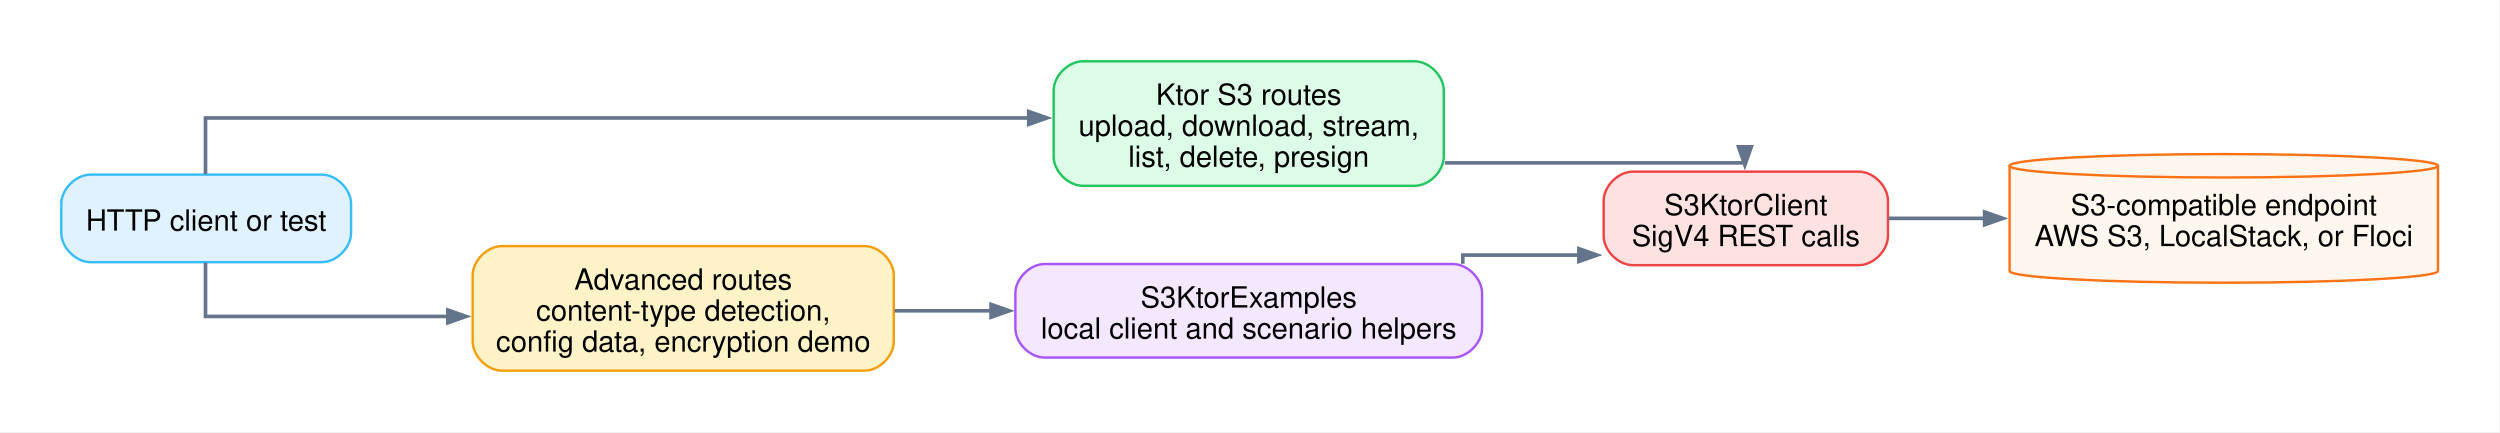
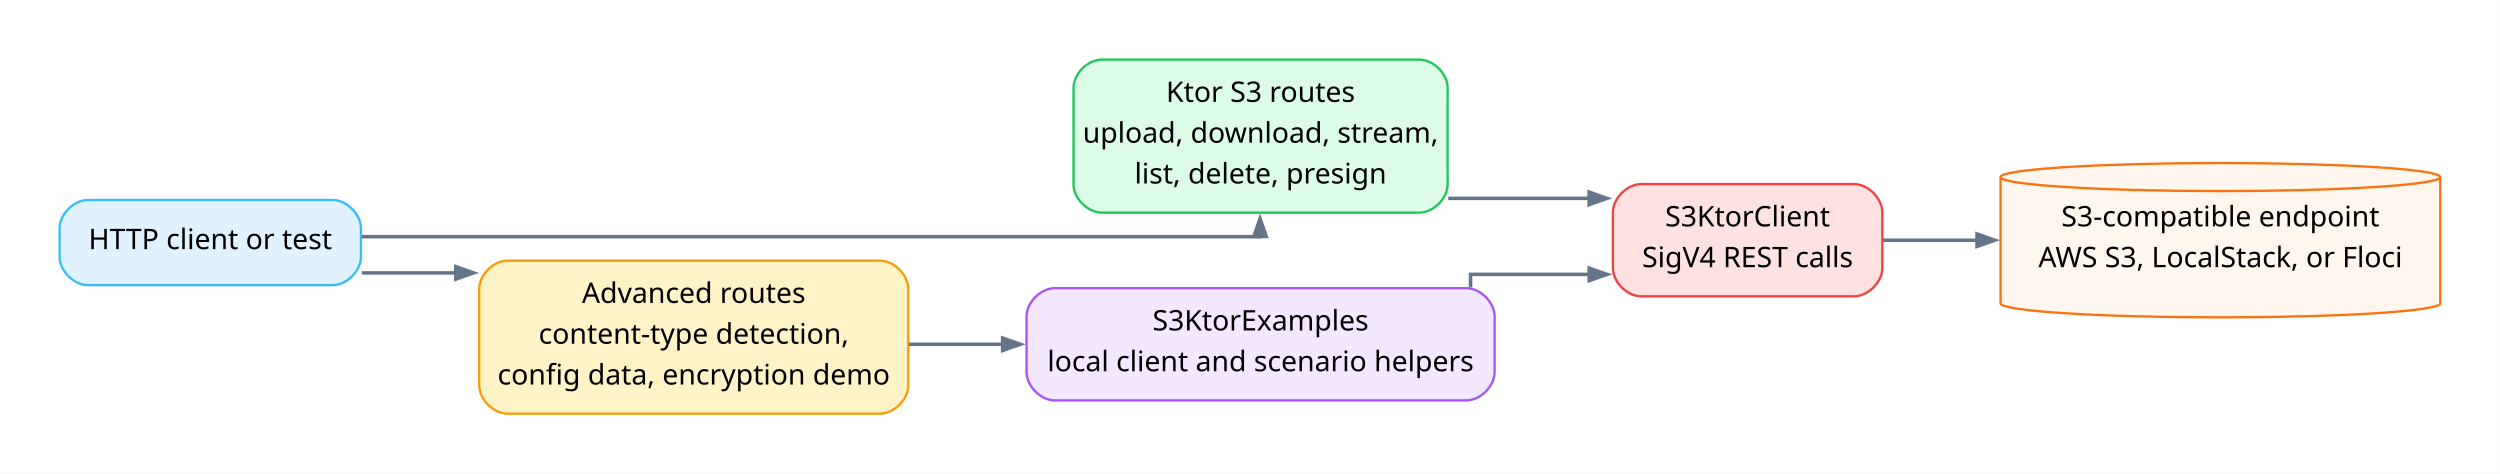
- <svg xmlns="http://www.w3.org/2000/svg" width="1028pt" height="178pt" viewBox="0.00 0.00 1028.00 178.00">
-   <g id="graph0" class="graph" transform="scale(1 1) rotate(0) translate(25.2 152.41)">
-     <polygon fill="#ffffff" stroke="none" points="-25.2,25.2 -25.2,-152.41 1002.5,-152.41 1002.5,25.2 -25.2,25.2" />
+ <svg xmlns="http://www.w3.org/2000/svg" width="1057pt" height="200pt" viewBox="0.00 0.00 1057.00 200.00">
+   <g id="graph0" class="graph" transform="scale(1 1) rotate(0) translate(25.2 174.91)">
+     <polygon fill="#ffffff" stroke="none" points="-25.2,25.2 -25.2,-174.91 1031.75,-174.91 1031.75,25.2 -25.2,25.2" />
    <g id="node1" class="node">
-       <path fill="#e0f2fe" stroke="#38bdf8" d="M107.16,-80.61C107.16,-80.61 12,-80.61 12,-80.61 6,-80.61 0,-74.61 0,-68.61 0,-68.61 0,-56.61 0,-56.61 0,-50.61 6,-44.61 12,-44.61 12,-44.61 107.16,-44.61 107.16,-44.61 113.16,-44.61 119.16,-50.61 119.16,-56.61 119.16,-56.61 119.16,-68.61 119.16,-68.61 119.16,-74.61 113.16,-80.61 107.16,-80.61" />
-       <text xml:space="preserve" text-anchor="middle" x="59.58" y="-57.58" font-family="Helvetica,sans-Serif" font-size="12.00">HTTP client or test</text>
+       <path fill="#e0f2fe" stroke="#38bdf8" d="M115.41,-90.35C115.41,-90.35 12,-90.35 12,-90.35 6,-90.35 0,-84.35 0,-78.35 0,-78.35 0,-66.35 0,-66.35 0,-60.35 6,-54.35 12,-54.35 12,-54.35 115.41,-54.35 115.41,-54.35 121.41,-54.35 127.41,-60.35 127.41,-66.35 127.41,-66.35 127.41,-78.35 127.41,-78.35 127.41,-84.35 121.41,-90.35 115.41,-90.35" />
+       <text xml:space="preserve" text-anchor="middle" x="63.71" y="-69.58" font-family="Architects Daughter" font-size="12.00">HTTP client or test</text>
    </g>
    <g id="node2" class="node">
-       <path fill="#dcfce7" stroke="#22c55e" d="M556.48,-127.21C556.48,-127.21 420.07,-127.21 420.07,-127.21 414.07,-127.21 408.07,-121.21 408.07,-115.21 408.07,-115.21 408.07,-88 408.07,-88 408.07,-82 414.07,-76 420.07,-76 420.07,-76 556.48,-76 556.48,-76 562.48,-76 568.48,-82 568.48,-88 568.48,-88 568.48,-115.21 568.48,-115.21 568.48,-121.21 562.48,-127.21 556.48,-127.21" />
-       <text xml:space="preserve" text-anchor="middle" x="488.27" y="-109.33" font-family="Helvetica,sans-Serif" font-size="12.00">Ktor S3 routes</text>
-       <text xml:space="preserve" text-anchor="middle" x="488.27" y="-96.58" font-family="Helvetica,sans-Serif" font-size="12.00">upload, download, stream,</text>
-       <text xml:space="preserve" text-anchor="middle" x="488.27" y="-83.83" font-family="Helvetica,sans-Serif" font-size="12.00">list, delete, presign</text>
+       <path fill="#dcfce7" stroke="#22c55e" d="M574.86,-149.71C574.86,-149.71 440.69,-149.71 440.69,-149.71 434.69,-149.71 428.69,-143.71 428.69,-137.71 428.69,-137.71 428.69,-97 428.69,-97 428.69,-91 434.69,-85 440.69,-85 440.69,-85 574.86,-85 574.86,-85 580.86,-85 586.86,-91 586.86,-97 586.86,-97 586.86,-137.71 586.86,-137.71 586.86,-143.71 580.86,-149.71 574.86,-149.71" />
+       <text xml:space="preserve" text-anchor="middle" x="507.77" y="-131.83" font-family="Architects Daughter" font-size="12.00">Ktor S3 routes</text>
+       <text xml:space="preserve" text-anchor="middle" x="507.77" y="-114.58" font-family="Architects Daughter" font-size="12.00">upload, download, stream,</text>
+       <text xml:space="preserve" text-anchor="middle" x="507.77" y="-97.33" font-family="Architects Daughter" font-size="12.00">list, delete, presign</text>
    </g>
    <g id="edge1" class="edge">
-       <path fill="none" stroke="#64748b" stroke-width="1.5" d="M59.3,-80.84C59.3,-91.91 59.3,-103.91 59.3,-103.91 59.3,-103.91 397.82,-103.91 397.82,-103.91" />
-       <polygon fill="#64748b" stroke="#64748b" stroke-width="1.5" points="397.82,-106.53 405.32,-103.91 397.82,-101.28 397.82,-106.53" />
+       <path fill="none" stroke="#64748b" stroke-width="1.5" d="M127.77,-74.85C250.68,-74.85 507.55,-74.85 507.55,-74.85 507.55,-74.85 507.55,-75.84 507.55,-75.84" />
+       <polygon fill="#64748b" stroke="#64748b" stroke-width="1.5" points="504.93,-74.94 507.55,-82.44 510.18,-74.94 504.93,-74.94" />
    </g>
    <g id="node3" class="node">
-       <path fill="#fef3c7" stroke="#f59e0b" d="M330.32,-51.21C330.32,-51.21 181.16,-51.21 181.16,-51.21 175.16,-51.21 169.16,-45.21 169.16,-39.21 169.16,-39.21 169.16,-12 169.16,-12 169.16,-6 175.16,0 181.16,0 181.16,0 330.32,0 330.32,0 336.32,0 342.32,-6 342.32,-12 342.32,-12 342.32,-39.21 342.32,-39.21 342.32,-45.21 336.32,-51.21 330.32,-51.21" />
-       <text xml:space="preserve" text-anchor="middle" x="255.74" y="-33.33" font-family="Helvetica,sans-Serif" font-size="12.00">Advanced routes</text>
-       <text xml:space="preserve" text-anchor="middle" x="255.74" y="-20.58" font-family="Helvetica,sans-Serif" font-size="12.00">content-type detection,</text>
-       <text xml:space="preserve" text-anchor="middle" x="255.74" y="-7.83" font-family="Helvetica,sans-Serif" font-size="12.00">config data, encryption demo</text>
+       <path fill="#fef3c7" stroke="#f59e0b" d="M346.82,-64.71C346.82,-64.71 189.41,-64.71 189.41,-64.71 183.41,-64.71 177.41,-58.71 177.41,-52.71 177.41,-52.71 177.41,-12 177.41,-12 177.41,-6 183.41,0 189.41,0 189.41,0 346.82,0 346.82,0 352.82,0 358.82,-6 358.82,-12 358.82,-12 358.82,-52.71 358.82,-52.71 358.82,-58.71 352.82,-64.71 346.82,-64.71" />
+       <text xml:space="preserve" text-anchor="middle" x="268.12" y="-46.83" font-family="Architects Daughter" font-size="12.00">Advanced routes</text>
+       <text xml:space="preserve" text-anchor="middle" x="268.12" y="-29.58" font-family="Architects Daughter" font-size="12.00">content-type detection,</text>
+       <text xml:space="preserve" text-anchor="middle" x="268.12" y="-12.33" font-family="Architects Daughter" font-size="12.00">config data, encryption demo</text>
    </g>
    <g id="edge2" class="edge">
-       <path fill="none" stroke="#64748b" stroke-width="1.5" d="M59.3,-44.34C59.3,-33.68 59.3,-22.3 59.3,-22.3 59.3,-22.3 158.95,-22.3 158.95,-22.3" />
-       <polygon fill="#64748b" stroke="#64748b" stroke-width="1.5" points="158.95,-24.93 166.45,-22.3 158.95,-19.68 158.95,-24.93" />
+       <path fill="none" stroke="#64748b" stroke-width="1.5" d="M127.82,-59.53C127.82,-59.53 167.5,-59.53 167.5,-59.53" />
+       <polygon fill="#64748b" stroke="#64748b" stroke-width="1.5" points="167.5,-62.16 175,-59.53 167.5,-56.91 167.5,-62.16" />
    </g>
    <g id="node5" class="node">
-       <path fill="#fee2e2" stroke="#ef4444" d="M739.14,-81.84C739.14,-81.84 646.23,-81.84 646.23,-81.84 640.23,-81.84 634.23,-75.84 634.23,-69.84 634.23,-69.84 634.23,-55.38 634.23,-55.38 634.23,-49.38 640.23,-43.38 646.23,-43.38 646.23,-43.38 739.14,-43.38 739.14,-43.38 745.14,-43.38 751.14,-49.38 751.14,-55.38 751.14,-55.38 751.14,-69.84 751.14,-69.84 751.14,-75.84 745.14,-81.84 739.14,-81.84" />
-       <text xml:space="preserve" text-anchor="middle" x="692.68" y="-63.96" font-family="Helvetica,sans-Serif" font-size="12.00">S3KtorClient</text>
-       <text xml:space="preserve" text-anchor="middle" x="692.68" y="-51.21" font-family="Helvetica,sans-Serif" font-size="12.00">SigV4 REST calls</text>
+       <path fill="#fee2e2" stroke="#ef4444" d="M758.64,-97.08C758.64,-97.08 668.73,-97.08 668.73,-97.08 662.73,-97.08 656.73,-91.08 656.73,-85.08 656.73,-85.08 656.73,-61.62 656.73,-61.62 656.73,-55.62 662.73,-49.62 668.73,-49.62 668.73,-49.62 758.64,-49.62 758.64,-49.62 764.64,-49.62 770.64,-55.62 770.64,-61.62 770.64,-61.62 770.64,-85.08 770.64,-85.08 770.64,-91.08 764.64,-97.08 758.64,-97.08" />
+       <text xml:space="preserve" text-anchor="middle" x="713.68" y="-79.2" font-family="Architects Daughter" font-size="12.00">S3KtorClient</text>
+       <text xml:space="preserve" text-anchor="middle" x="713.68" y="-61.95" font-family="Architects Daughter" font-size="12.00">SigV4 REST calls</text>
    </g>
    <g id="edge3" class="edge">
-       <path fill="none" stroke="#64748b" stroke-width="1.5" d="M568.91,-85.44C625.94,-85.44 692.3,-85.44 692.3,-85.44 692.3,-85.44 692.3,-85.12 692.3,-85.12" />
-       <polygon fill="#64748b" stroke="#64748b" stroke-width="1.5" points="694.93,-92.04 692.3,-84.54 689.68,-92.04 694.93,-92.04" />
+       <path fill="none" stroke="#64748b" stroke-width="1.5" d="M587.09,-91.04C587.09,-91.04 646.69,-91.04 646.69,-91.04" />
+       <polygon fill="#64748b" stroke="#64748b" stroke-width="1.5" points="646.69,-93.67 654.19,-91.04 646.69,-88.42 646.69,-93.67" />
    </g>
    <g id="node4" class="node">
-       <path fill="#f3e8ff" stroke="#a855f7" d="M572.23,-43.84C572.23,-43.84 404.32,-43.84 404.32,-43.84 398.32,-43.84 392.32,-37.84 392.32,-31.84 392.32,-31.84 392.32,-17.38 392.32,-17.38 392.32,-11.38 398.32,-5.38 404.32,-5.38 404.32,-5.38 572.23,-5.38 572.23,-5.38 578.23,-5.38 584.23,-11.38 584.23,-17.38 584.23,-17.38 584.23,-31.84 584.23,-31.84 584.23,-37.84 578.23,-43.84 572.23,-43.84" />
-       <text xml:space="preserve" text-anchor="middle" x="488.27" y="-25.96" font-family="Helvetica,sans-Serif" font-size="12.00">S3KtorExamples</text>
-       <text xml:space="preserve" text-anchor="middle" x="488.27" y="-13.21" font-family="Helvetica,sans-Serif" font-size="12.00">local client and scenario helpers</text>
+       <path fill="#f3e8ff" stroke="#a855f7" d="M594.73,-53.08C594.73,-53.08 420.82,-53.08 420.82,-53.08 414.82,-53.08 408.82,-47.08 408.82,-41.08 408.82,-41.08 408.82,-17.62 408.82,-17.62 408.82,-11.63 414.82,-5.62 420.82,-5.62 420.82,-5.62 594.73,-5.62 594.73,-5.62 600.73,-5.62 606.73,-11.62 606.73,-17.62 606.73,-17.62 606.73,-41.08 606.73,-41.08 606.73,-47.08 600.73,-53.08 594.73,-53.08" />
+       <text xml:space="preserve" text-anchor="middle" x="507.77" y="-35.2" font-family="Architects Daughter" font-size="12.00">S3KtorExamples</text>
+       <text xml:space="preserve" text-anchor="middle" x="507.77" y="-17.95" font-family="Architects Daughter" font-size="12.00">local client and scenario helpers</text>
    </g>
    <g id="edge4" class="edge">
-       <path fill="none" stroke="#64748b" stroke-width="1.5" d="M342.66,-24.61C342.66,-24.61 382.33,-24.61 382.33,-24.61" />
-       <polygon fill="#64748b" stroke="#64748b" stroke-width="1.5" points="382.33,-27.23 389.83,-24.61 382.33,-21.98 382.33,-27.23" />
+       <path fill="none" stroke="#64748b" stroke-width="1.5" d="M359.06,-29.35C359.06,-29.35 398.72,-29.35 398.72,-29.35" />
+       <polygon fill="#64748b" stroke="#64748b" stroke-width="1.5" points="398.72,-31.98 406.22,-29.36 398.72,-26.73 398.72,-31.98" />
    </g>
    <g id="edge5" class="edge">
-       <path fill="none" stroke="#64748b" stroke-width="1.5" d="M576.3,-43.94C576.3,-46.09 576.3,-47.52 576.3,-47.52 576.3,-47.52 624.04,-47.52 624.04,-47.52" />
-       <polygon fill="#64748b" stroke="#64748b" stroke-width="1.5" points="624.04,-50.15 631.54,-47.52 624.04,-44.9 624.04,-50.15" />
+       <path fill="none" stroke="#64748b" stroke-width="1.5" d="M596.55,-53.48C596.55,-56.69 596.55,-58.9 596.55,-58.9 596.55,-58.9 646.72,-58.9 646.72,-58.9" />
+       <polygon fill="#64748b" stroke="#64748b" stroke-width="1.5" points="646.72,-61.52 654.22,-58.9 646.72,-56.27 646.72,-61.52" />
    </g>
    <g id="node6" class="node">
-       <path fill="#fff7ed" stroke="#f97316" d="M977.3,-84.24C977.3,-86.89 937.82,-89.05 889.22,-89.05 840.62,-89.05 801.14,-86.89 801.14,-84.24 801.14,-84.24 801.14,-40.97 801.14,-40.97 801.14,-38.32 840.62,-36.16 889.22,-36.16 937.82,-36.16 977.3,-38.32 977.3,-40.97 977.3,-40.97 977.3,-84.24 977.3,-84.24" />
-       <path fill="none" stroke="#f97316" d="M977.3,-84.24C977.3,-81.59 937.82,-79.43 889.22,-79.43 840.62,-79.43 801.14,-81.59 801.14,-84.24" />
-       <text xml:space="preserve" text-anchor="middle" x="889.22" y="-63.96" font-family="Helvetica,sans-Serif" font-size="12.00">S3-compatible endpoint</text>
-       <text xml:space="preserve" text-anchor="middle" x="889.22" y="-51.21" font-family="Helvetica,sans-Serif" font-size="12.00">AWS S3, LocalStack, or Floci</text>
+       <path fill="#fff7ed" stroke="#f97316" d="M1006.55,-100.05C1006.55,-103.32 964.89,-105.98 913.59,-105.98 862.3,-105.98 820.64,-103.32 820.64,-100.05 820.64,-100.05 820.64,-46.66 820.64,-46.66 820.64,-43.39 862.3,-40.73 913.59,-40.73 964.89,-40.73 1006.55,-43.39 1006.55,-46.66 1006.55,-46.66 1006.55,-100.05 1006.55,-100.05" />
+       <path fill="none" stroke="#f97316" d="M1006.55,-100.05C1006.55,-96.78 964.89,-94.12 913.59,-94.12 862.3,-94.12 820.64,-96.78 820.64,-100.05" />
+       <text xml:space="preserve" text-anchor="middle" x="913.59" y="-79.2" font-family="Architects Daughter" font-size="12.00">S3-compatible endpoint</text>
+       <text xml:space="preserve" text-anchor="middle" x="913.59" y="-61.95" font-family="Architects Daughter" font-size="12.00">AWS S3, LocalStack, or Floci</text>
    </g>
    <g id="edge6" class="edge">
-       <path fill="none" stroke="#64748b" stroke-width="1.5" d="M751.39,-62.61C751.39,-62.61 790.88,-62.61 790.88,-62.61" />
-       <polygon fill="#64748b" stroke="#64748b" stroke-width="1.5" points="790.88,-65.23 798.38,-62.61 790.88,-59.98 790.88,-65.23" />
+       <path fill="none" stroke="#64748b" stroke-width="1.5" d="M770.97,-73.35C770.97,-73.35 810.68,-73.35 810.68,-73.35" />
+       <polygon fill="#64748b" stroke="#64748b" stroke-width="1.5" points="810.68,-75.98 818.18,-73.36 810.68,-70.73 810.68,-75.98" />
    </g>
  </g>
</svg>
